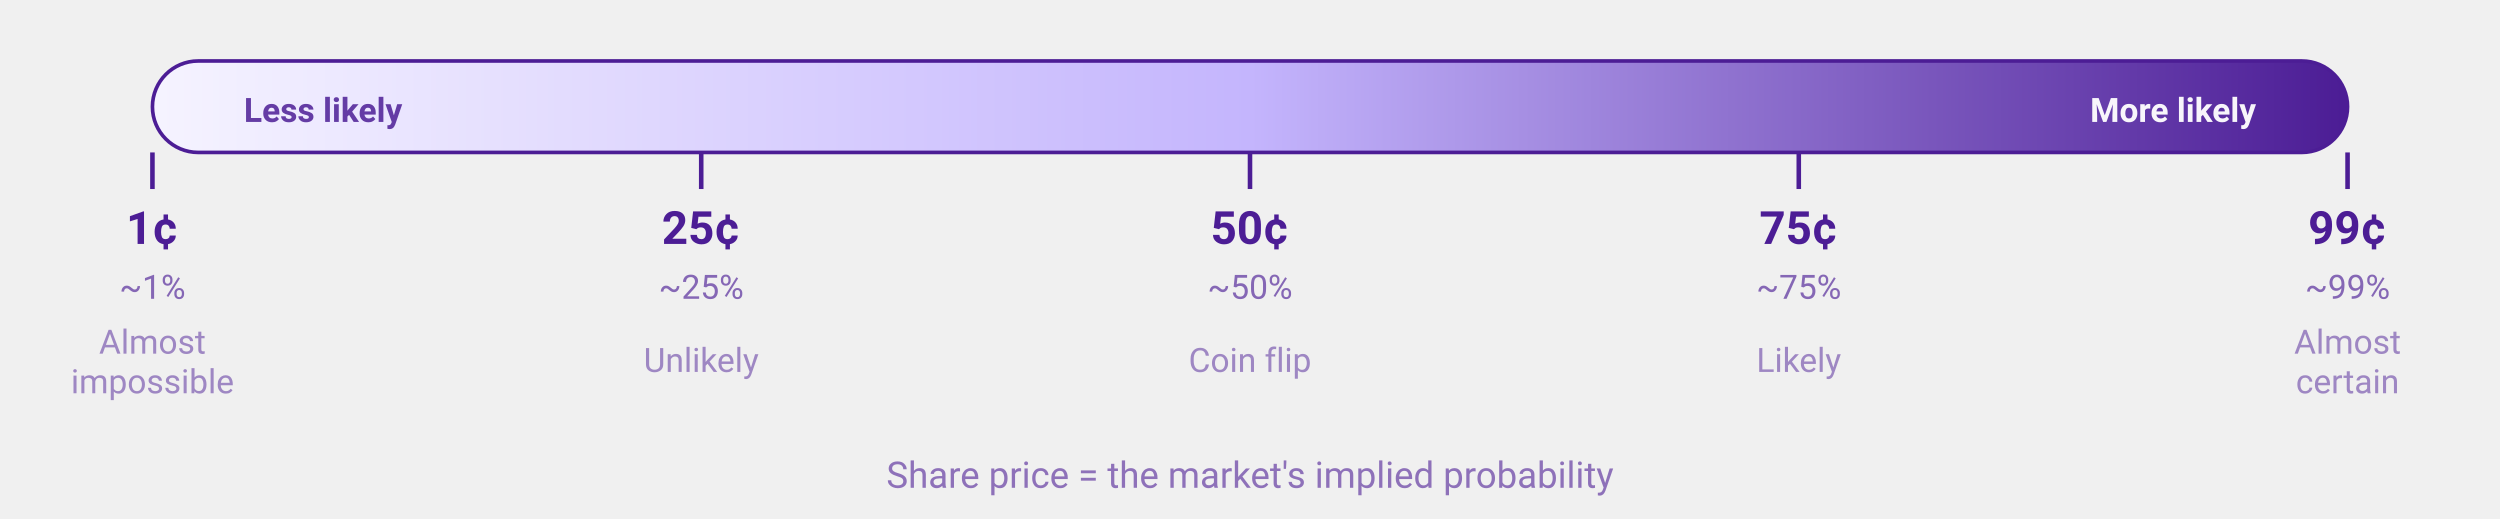
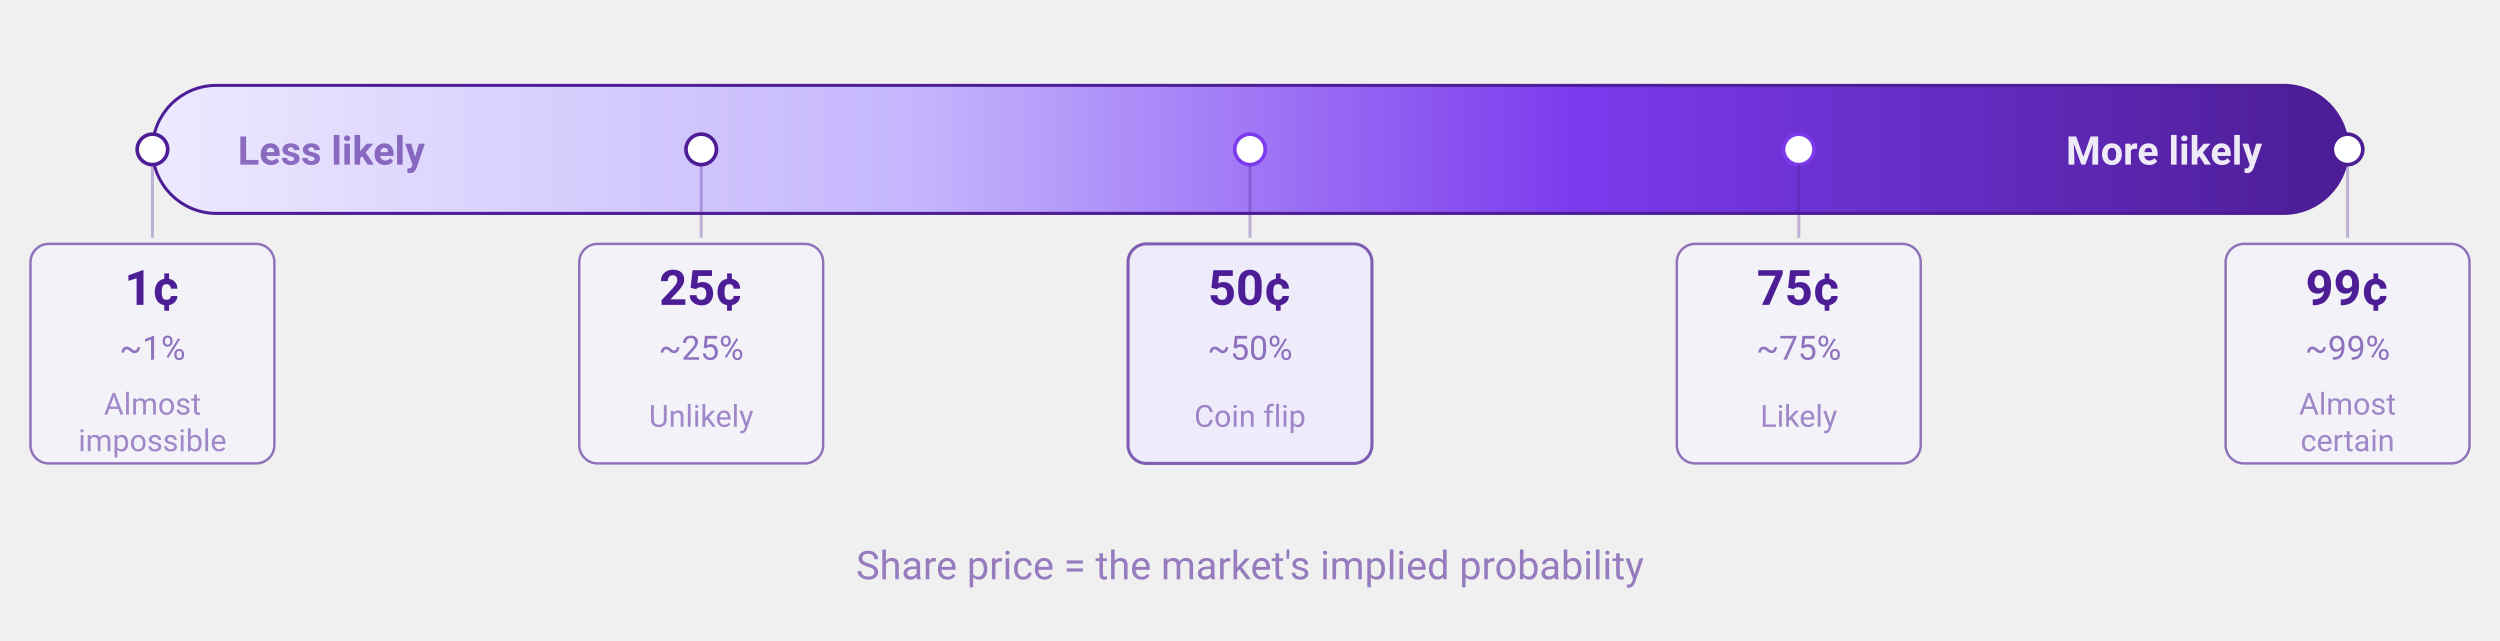
- <svg xmlns="http://www.w3.org/2000/svg" viewBox="0 0 820 170" width="820" style="max-width: 820px; background: transparent; font-family: -apple-system, Segoe UI, Roboto, Helvetica Neue, Arial, sans-serif;">
+ <svg xmlns="http://www.w3.org/2000/svg" viewBox="0 0 820 210" width="820" style="max-width: 820px; background: transparent; font-family: -apple-system, Segoe UI, Roboto, Helvetica Neue, Arial, sans-serif;">
  <defs>
    <linearGradient id="prob-grad" x1="0" y1="0" x2="1" y2="0">
-       <stop offset="0%" stop-color="#F5F3FF" />
-       <stop offset="50%" stop-color="#C4B5FD" />
+       <stop offset="0%" stop-color="#EDE9FE" />
+       <stop offset="35%" stop-color="#C4B5FD" />
+       <stop offset="65%" stop-color="#7C3AED" />
      <stop offset="100%" stop-color="#4C1D95" />
    </linearGradient>
  </defs>
-   <rect x="50" y="20" width="720" height="30" rx="15" fill="url(#prob-grad)" stroke="#4C1D95" stroke-width="1.2" />
-   <text x="80" y="40" text-anchor="start" font-size="11" font-weight="600" fill="#4C1D95" opacity="0.85">Less likely</text>
-   <text x="740" y="40" text-anchor="end" font-size="11" font-weight="600" fill="white" opacity="0.95">More likely</text>
-   <line x1="50" y1="50" x2="50" y2="62" stroke="#4C1D95" stroke-width="1.5" />
-   <line x1="230" y1="50" x2="230" y2="62" stroke="#4C1D95" stroke-width="1.5" />
-   <line x1="410" y1="50" x2="410" y2="62" stroke="#4C1D95" stroke-width="1.5" />
-   <line x1="590" y1="50" x2="590" y2="62" stroke="#4C1D95" stroke-width="1.5" />
-   <line x1="770" y1="50" x2="770" y2="62" stroke="#4C1D95" stroke-width="1.5" />
-   <text x="50" y="80" text-anchor="middle" font-size="15" font-weight="700" fill="#4C1D95">1¢</text>
-   <text x="230" y="80" text-anchor="middle" font-size="15" font-weight="700" fill="#4C1D95">25¢</text>
-   <text x="410" y="80" text-anchor="middle" font-size="15" font-weight="700" fill="#4C1D95">50¢</text>
-   <text x="590" y="80" text-anchor="middle" font-size="15" font-weight="700" fill="#4C1D95">75¢</text>
-   <text x="770" y="80" text-anchor="middle" font-size="15" font-weight="700" fill="#4C1D95">99¢</text>
-   <text x="50" y="98" text-anchor="middle" font-size="11" fill="#4C1D95" opacity="0.65">~1%</text>
-   <text x="230" y="98" text-anchor="middle" font-size="11" fill="#4C1D95" opacity="0.65">~25%</text>
-   <text x="410" y="98" text-anchor="middle" font-size="11" fill="#4C1D95" opacity="0.65">~50%</text>
-   <text x="590" y="98" text-anchor="middle" font-size="11" fill="#4C1D95" opacity="0.65">~75%</text>
-   <text x="770" y="98" text-anchor="middle" font-size="11" fill="#4C1D95" opacity="0.65">~99%</text>
-   <text x="50" y="116" text-anchor="middle" font-size="11" fill="#4C1D95" opacity="0.5">Almost</text>
-   <text x="50" y="129" text-anchor="middle" font-size="11" fill="#4C1D95" opacity="0.5">impossible</text>
-   <text x="230" y="122" text-anchor="middle" font-size="11" fill="#4C1D95" opacity="0.5">Unlikely</text>
-   <text x="410" y="122" text-anchor="middle" font-size="11" fill="#4C1D95" opacity="0.5">Coin flip</text>
-   <text x="590" y="122" text-anchor="middle" font-size="11" fill="#4C1D95" opacity="0.5">Likely</text>
-   <text x="770" y="116" text-anchor="middle" font-size="11" fill="#4C1D95" opacity="0.5">Almost</text>
-   <text x="770" y="129" text-anchor="middle" font-size="11" fill="#4C1D95" opacity="0.5">certain</text>
-   <text x="410" y="160" text-anchor="middle" font-size="12" fill="#4C1D95" opacity="0.6">Share price = the market's implied probability</text>
+   <rect x="50" y="28" width="720" height="42" rx="21" fill="url(#prob-grad)" stroke="#4C1D95" stroke-width="1" />
+   <text x="78" y="54" text-anchor="start" font-size="13" font-weight="700" fill="#4C1D95" opacity="0.6">Less likely</text>
+   <text x="742" y="54" text-anchor="end" font-size="13" font-weight="700" fill="#FFFFFF" opacity="0.9">More likely</text>
+   <circle cx="50" cy="49" r="5" fill="white" stroke="#4C1D95" stroke-width="1.2" />
+   <circle cx="230" cy="49" r="5" fill="white" stroke="#4C1D95" stroke-width="1.2" />
+   <circle cx="410" cy="49" r="5" fill="white" stroke="#7C3AED" stroke-width="1.2" />
+   <circle cx="590" cy="49" r="5" fill="white" stroke="#7C3AED" stroke-width="1.2" />
+   <circle cx="770" cy="49" r="5" fill="white" stroke="#4C1D95" stroke-width="1.2" />
+   <line x1="50" y1="54" x2="50" y2="78" stroke="#4C1D95" stroke-width="1" opacity="0.3" />
+   <line x1="230" y1="54" x2="230" y2="78" stroke="#4C1D95" stroke-width="1" opacity="0.3" />
+   <line x1="410" y1="54" x2="410" y2="78" stroke="#4C1D95" stroke-width="1" opacity="0.3" />
+   <line x1="590" y1="54" x2="590" y2="78" stroke="#4C1D95" stroke-width="1" opacity="0.3" />
+   <line x1="770" y1="54" x2="770" y2="78" stroke="#4C1D95" stroke-width="1" opacity="0.3" />
+   <rect x="10" y="80" width="80" height="72" rx="6" fill="#F5F3FF" stroke="#4C1D95" stroke-width="0.8" opacity="0.6" />
+   <text x="50" y="100" text-anchor="middle" font-size="16" font-weight="700" fill="#4C1D95">1¢</text>
+   <text x="50" y="118" text-anchor="middle" font-size="11" fill="#4C1D95" opacity="0.6">~1%</text>
+   <text x="50" y="136" text-anchor="middle" font-size="10" fill="#4C1D95" opacity="0.5">Almost</text>
+   <text x="50" y="148" text-anchor="middle" font-size="10" fill="#4C1D95" opacity="0.5">impossible</text>
+   <rect x="190" y="80" width="80" height="72" rx="6" fill="#F5F3FF" stroke="#4C1D95" stroke-width="0.8" opacity="0.6" />
+   <text x="230" y="100" text-anchor="middle" font-size="16" font-weight="700" fill="#4C1D95">25¢</text>
+   <text x="230" y="118" text-anchor="middle" font-size="11" fill="#4C1D95" opacity="0.6">~25%</text>
+   <text x="230" y="140" text-anchor="middle" font-size="10" fill="#4C1D95" opacity="0.5">Unlikely</text>
+   <rect x="370" y="80" width="80" height="72" rx="6" fill="#EDE9FE" stroke="#4C1D95" stroke-width="1" opacity="0.7" />
+   <text x="410" y="100" text-anchor="middle" font-size="16" font-weight="700" fill="#4C1D95">50¢</text>
+   <text x="410" y="118" text-anchor="middle" font-size="11" fill="#4C1D95" opacity="0.6">~50%</text>
+   <text x="410" y="140" text-anchor="middle" font-size="10" fill="#4C1D95" opacity="0.5">Coin flip</text>
+   <rect x="550" y="80" width="80" height="72" rx="6" fill="#F5F3FF" stroke="#4C1D95" stroke-width="0.8" opacity="0.6" />
+   <text x="590" y="100" text-anchor="middle" font-size="16" font-weight="700" fill="#4C1D95">75¢</text>
+   <text x="590" y="118" text-anchor="middle" font-size="11" fill="#4C1D95" opacity="0.6">~75%</text>
+   <text x="590" y="140" text-anchor="middle" font-size="10" fill="#4C1D95" opacity="0.5">Likely</text>
+   <rect x="730" y="80" width="80" height="72" rx="6" fill="#F5F3FF" stroke="#4C1D95" stroke-width="0.8" opacity="0.6" />
+   <text x="770" y="100" text-anchor="middle" font-size="16" font-weight="700" fill="#4C1D95">99¢</text>
+   <text x="770" y="118" text-anchor="middle" font-size="11" fill="#4C1D95" opacity="0.6">~99%</text>
+   <text x="770" y="136" text-anchor="middle" font-size="10" fill="#4C1D95" opacity="0.5">Almost</text>
+   <text x="770" y="148" text-anchor="middle" font-size="10" fill="#4C1D95" opacity="0.5">certain</text>
+   <text x="410" y="190" text-anchor="middle" font-size="13" fill="#4C1D95" opacity="0.55">Share price = the market's implied probability</text>
</svg>
